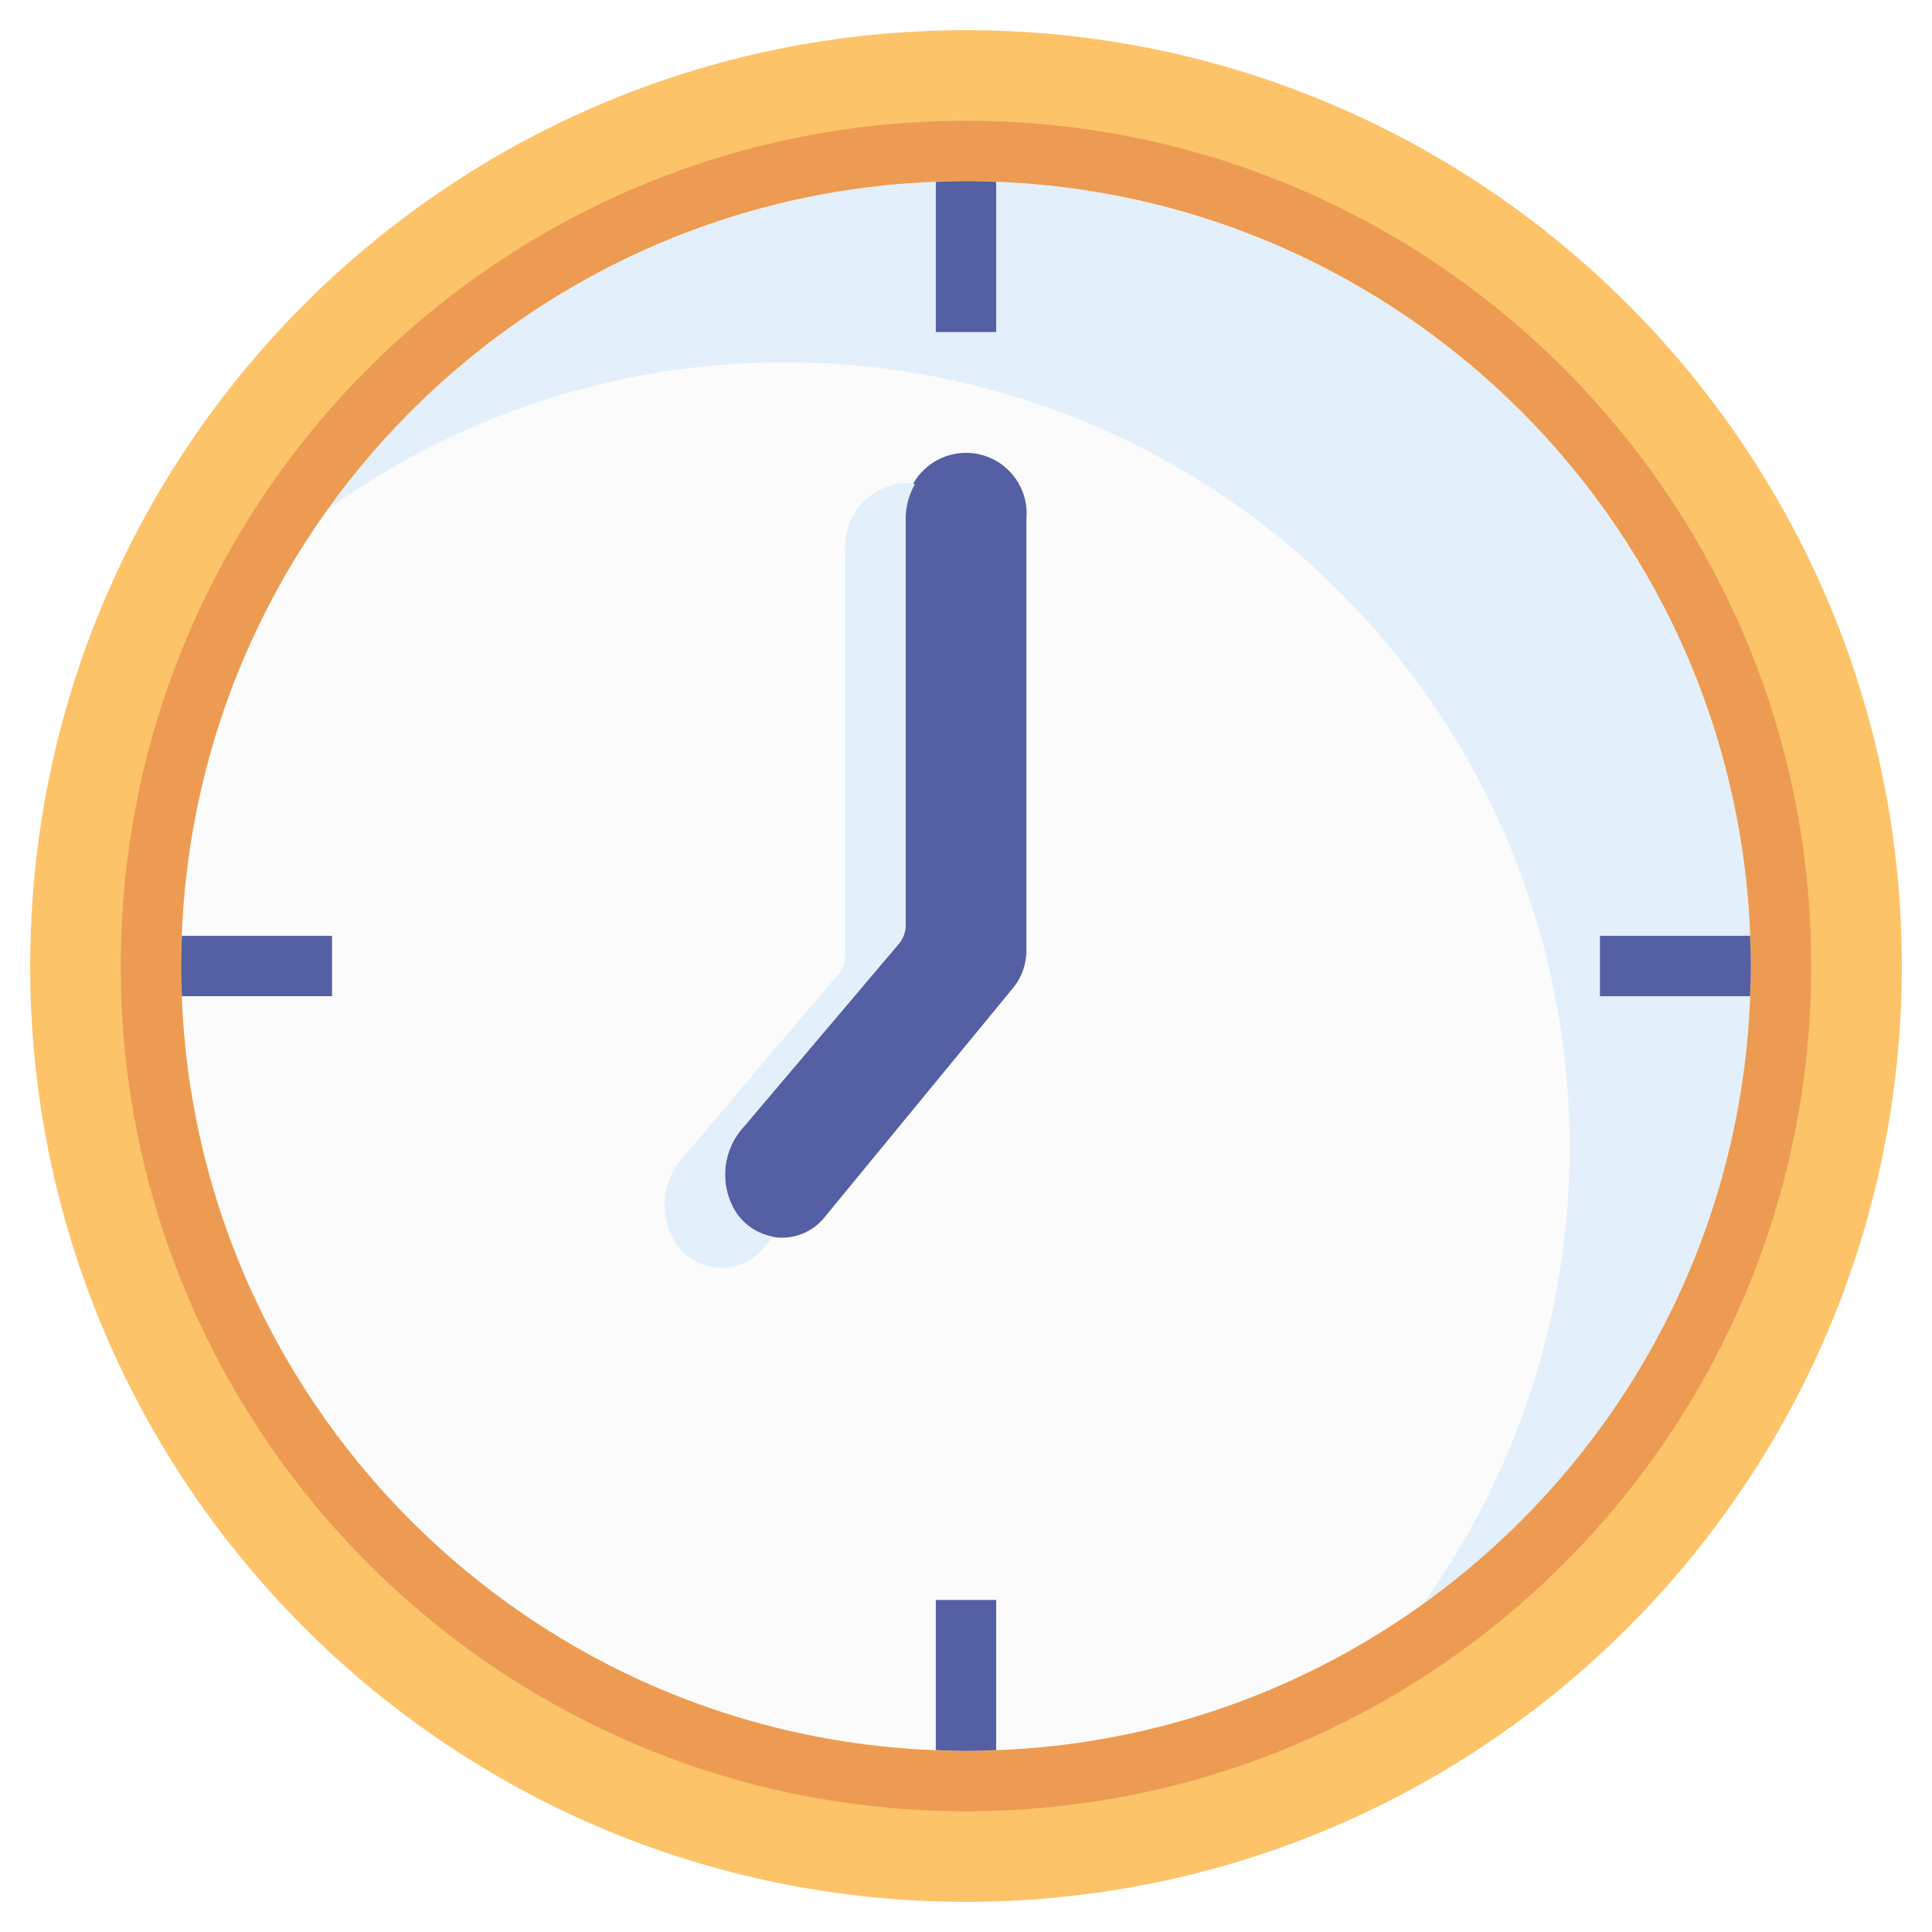
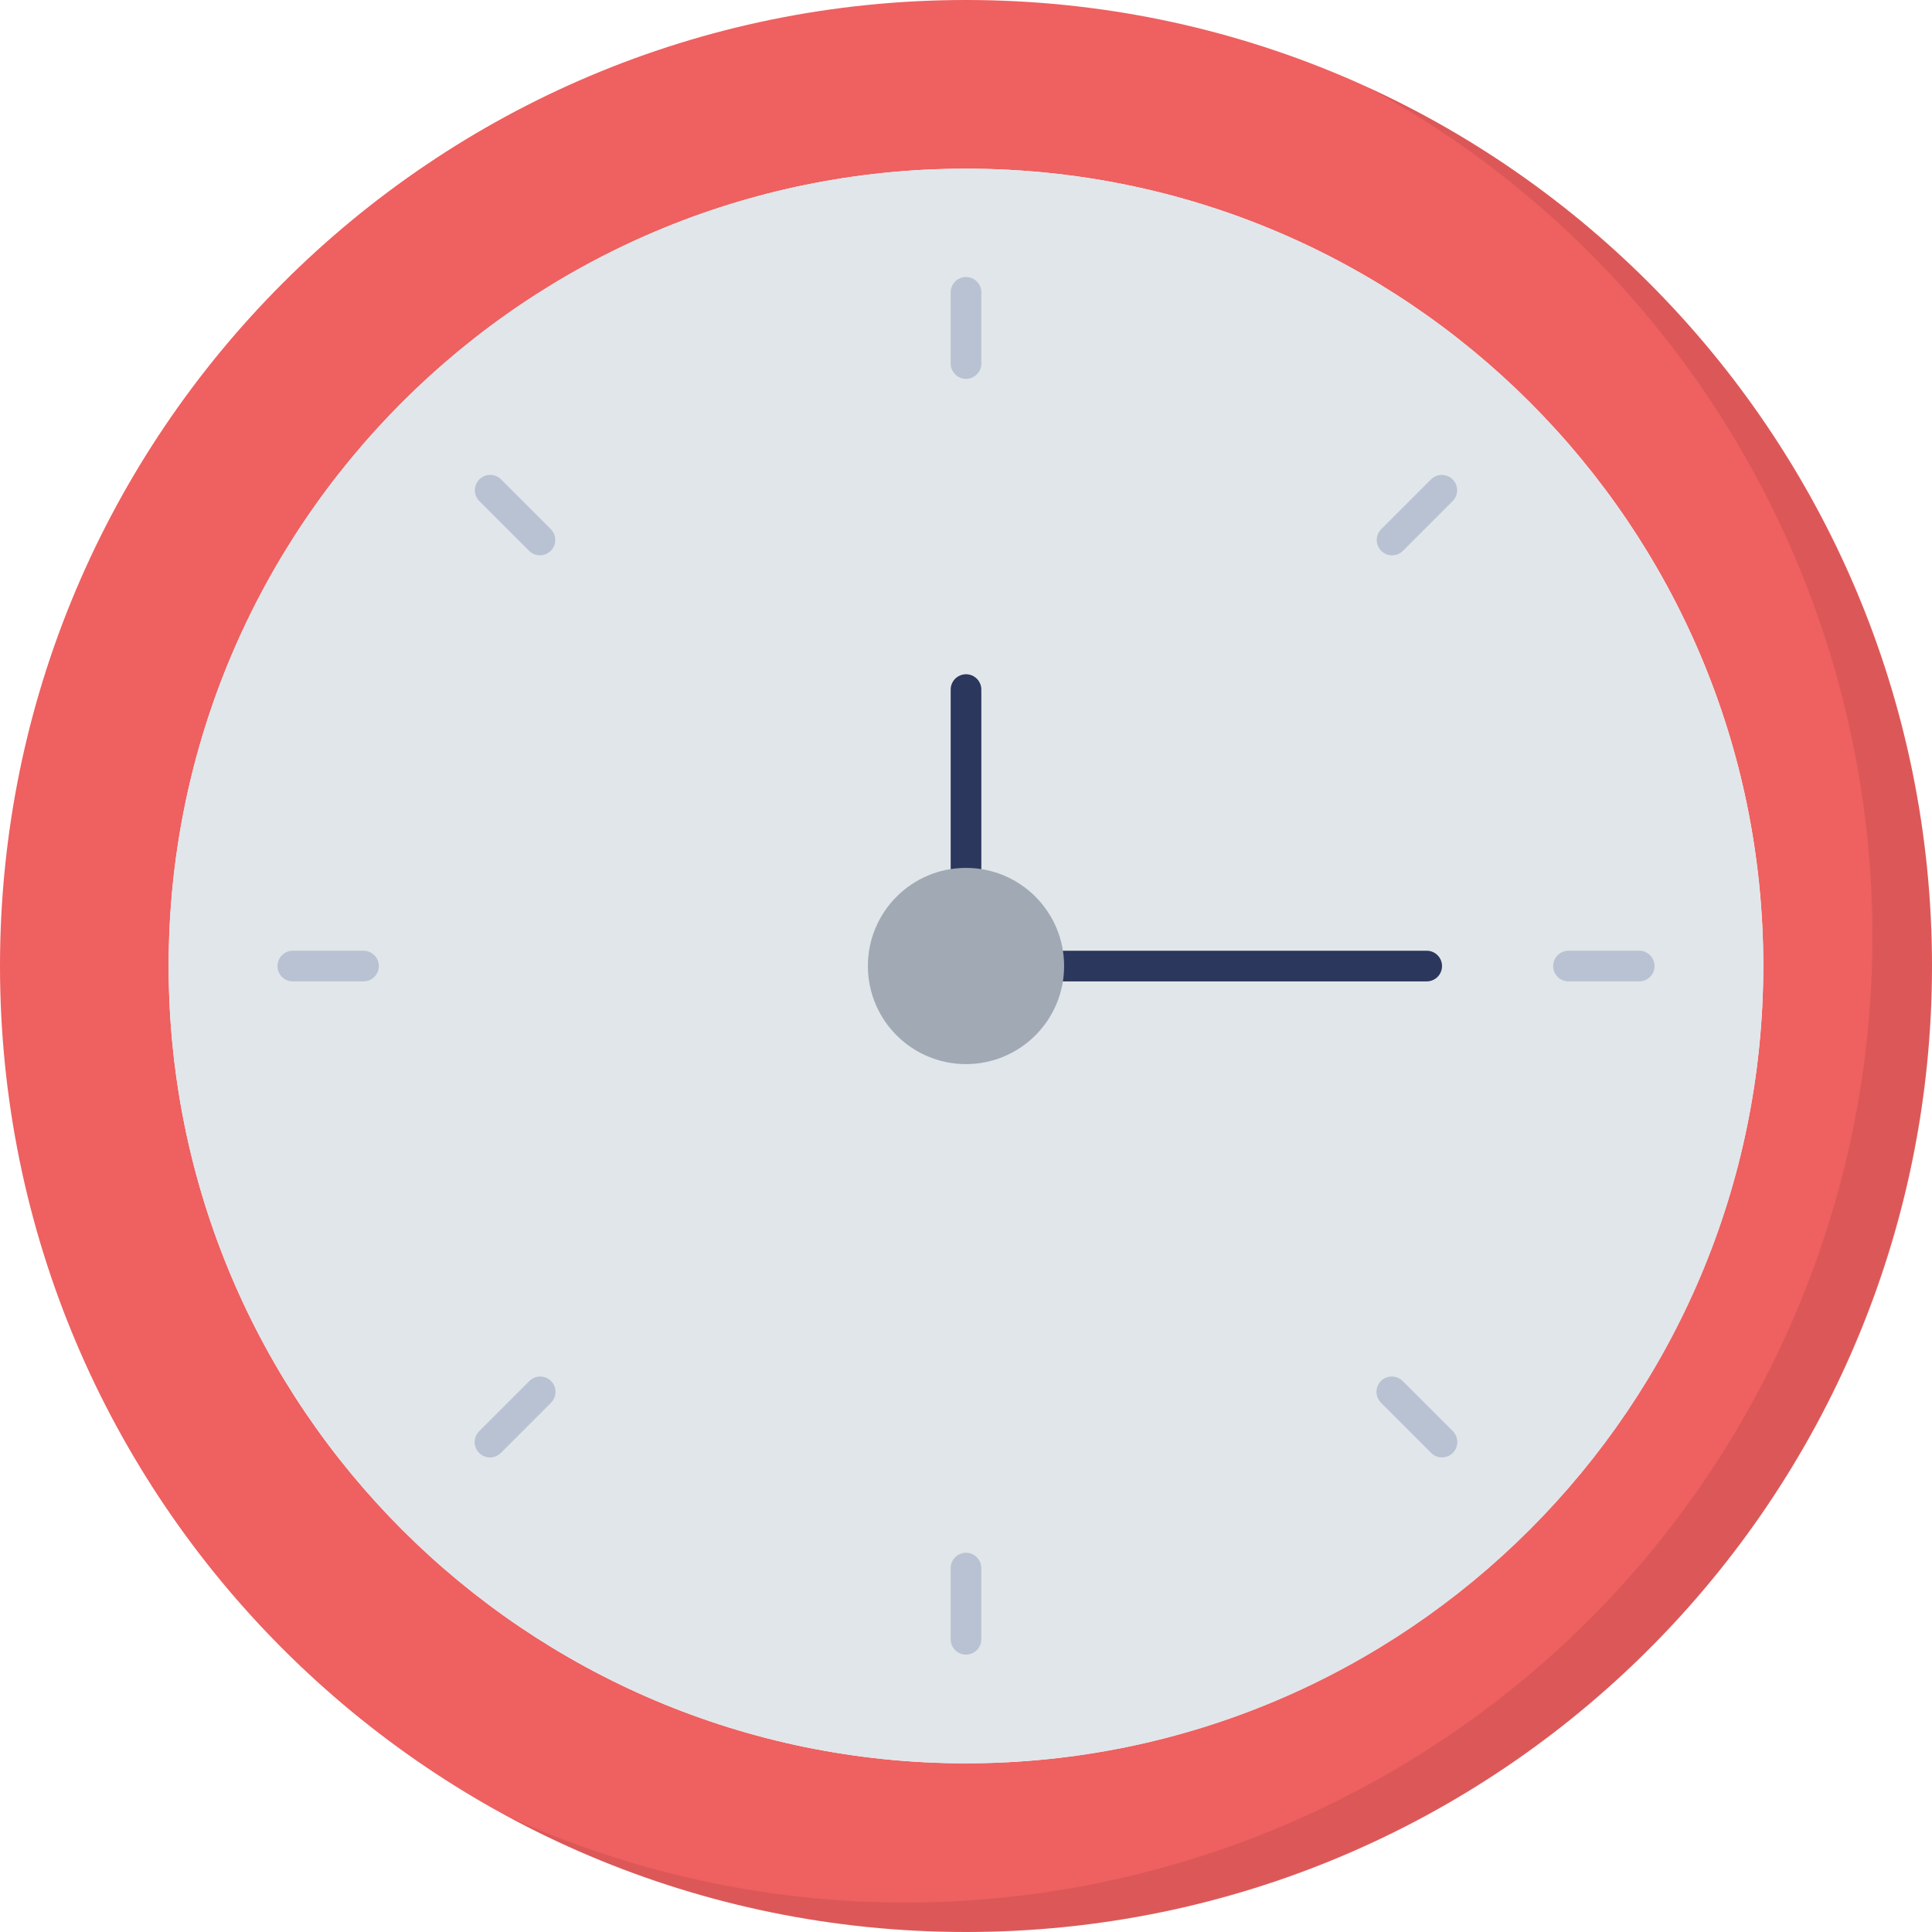
- <svg xmlns="http://www.w3.org/2000/svg" height="512" viewBox="0 0 64 64" width="512" id="fi_2997300">
-   <g id="_11-Clock" data-name="11-Clock">
-     <path d="m58 32a26 26 0 1 1 -26-26 26 26 0 0 1 26 26z" fill="#fbfbfb" />
-     <path d="m58 32a26 26 0 0 0 -47.135-15.135 25.994 25.994 0 0 1 36.27 36.27 25.961 25.961 0 0 0 10.865-21.135z" fill="#e3effa" />
-     <path d="m32 1a31 31 0 1 1 -31 31 31 31 0 0 1 31-31zm0 57a26 26 0 1 0 -26-26 26 26 0 0 0 26 26z" fill="#fcc369" />
-     <path d="m34 17.2v14.28a1.944 1.944 0 0 1 -.46 1.27l-6.28 7.64a1.808 1.808 0 0 1 -2.9-.26 2.344 2.344 0 0 1 .3-2.83l5.1-6.02a.969.969 0 0 0 .24-.65v-13.43a2.009 2.009 0 1 1 4 0z" fill="#555fa3" />
-     <path d="m24.36 40.13a2.344 2.344 0 0 1 .3-2.83l5.1-6.02a.969.969 0 0 0 .24-.65v-13.43a2.347 2.347 0 0 1 .31-1.166 1.873 1.873 0 0 0 -.31-.034 2.107 2.107 0 0 0 -2 2.2v13.43a.969.969 0 0 1 -.24.65l-5.1 6.02a2.344 2.344 0 0 0 -.3 2.83 1.808 1.808 0 0 0 2.9.26l.35-.426a1.875 1.875 0 0 1 -1.25-.834z" fill="#e3effa" />
-     <path d="m32 4a28 28 0 1 0 28 28 28 28 0 0 0 -28-28zm0 54a26 26 0 1 1 26-26 26 26 0 0 1 -26 26z" fill="#ed9b52" />
-     <g fill="#555fa3">
-       <path d="m33 11v-4.975c-.332-.012-.665-.025-1-.025s-.668.013-1 .025v4.975z" />
-       <path d="m31 53v4.975c.332.012.665.025 1 .025s.668-.013 1-.025v-4.975z" />
-       <path d="m57.975 31h-4.975v2h4.975c.012-.332.025-.665.025-1s-.013-.668-.025-1z" />
-       <path d="m11 31h-4.975c-.012.332-.025.665-.025 1s.013.668.025 1h4.975z" />
-     </g>
+ <svg xmlns="http://www.w3.org/2000/svg" id="fi_5873503" height="512" viewBox="0 0 128 128" width="512">
+   <path d="m64 0a64 64 0 1 0 64 64 64.005 64.005 0 0 0 -64-64zm0 116.825a52.825 52.825 0 1 1 52.825-52.825 52.882 52.882 0 0 1 -52.825 52.825z" fill="#ef6060" />
+   <path d="m128 64a64.022 64.022 0 0 1 -94.5 56.28 64.016 64.016 0 0 0 57.09-114.51 64.029 64.029 0 0 1 37.41 58.23z" opacity=".08" />
+   <circle cx="63.996" cy="64" fill="#e1e6ea" r="52.825" />
+   <g fill="#b9c2d2">
+     <path d="m64 25.1a1.015 1.015 0 0 1 -1.015-1.016v-4.684a1.016 1.016 0 1 1 2.031 0v4.683a1.015 1.015 0 0 1 -1.016 1.017z" />
+     <path d="m35.773 36.793a1.013 1.013 0 0 1 -.718-.3l-3.311-3.311a1.016 1.016 0 0 1 1.436-1.437l3.312 3.312a1.016 1.016 0 0 1 -.719 1.734z" />
+     <path d="m24.081 65.02h-4.681a1.016 1.016 0 0 1 0-2.032h4.683a1.016 1.016 0 1 1 0 2.032z" />
+     <path d="m32.462 96.559a1.017 1.017 0 0 1 -.718-1.735l3.311-3.311a1.016 1.016 0 1 1 1.437 1.436l-3.312 3.312a1.013 1.013 0 0 1 -.718.298z" />
+     <path d="m64 109.622a1.015 1.015 0 0 1 -1.016-1.016v-4.683a1.016 1.016 0 1 1 2.031 0v4.683a1.015 1.015 0 0 1 -1.015 1.016z" />
+     <path d="m95.538 96.559a1.013 1.013 0 0 1 -.718-.3l-3.312-3.312a1.016 1.016 0 1 1 1.437-1.436l3.311 3.311a1.017 1.017 0 0 1 -.718 1.735z" />
+     <path d="m108.6 65.02h-4.683a1.016 1.016 0 0 1 0-2.032h4.683a1.016 1.016 0 0 1 0 2.032z" />
+     <path d="m92.227 36.793a1.016 1.016 0 0 1 -.719-1.734l3.312-3.312a1.016 1.016 0 0 1 1.436 1.437l-3.311 3.311a1.013 1.013 0 0 1 -.718.298z" />
  </g>
+   <path d="m64 59.534a1.015 1.015 0 0 1 -1.015-1.016v-12.8a1.016 1.016 0 1 1 2.031 0v12.8a1.016 1.016 0 0 1 -1.016 1.016z" fill="#2b375c" />
+   <path d="m94.522 65.02h-25.036a1.016 1.016 0 0 1 0-2.032h25.036a1.016 1.016 0 0 1 0 2.032z" fill="#2b375c" />
+   <path d="m70.5 64a6.5 6.5 0 1 1 -6.5-6.5 6.5 6.5 0 0 1 6.5 6.5z" fill="#a1a9b5" />
</svg>
